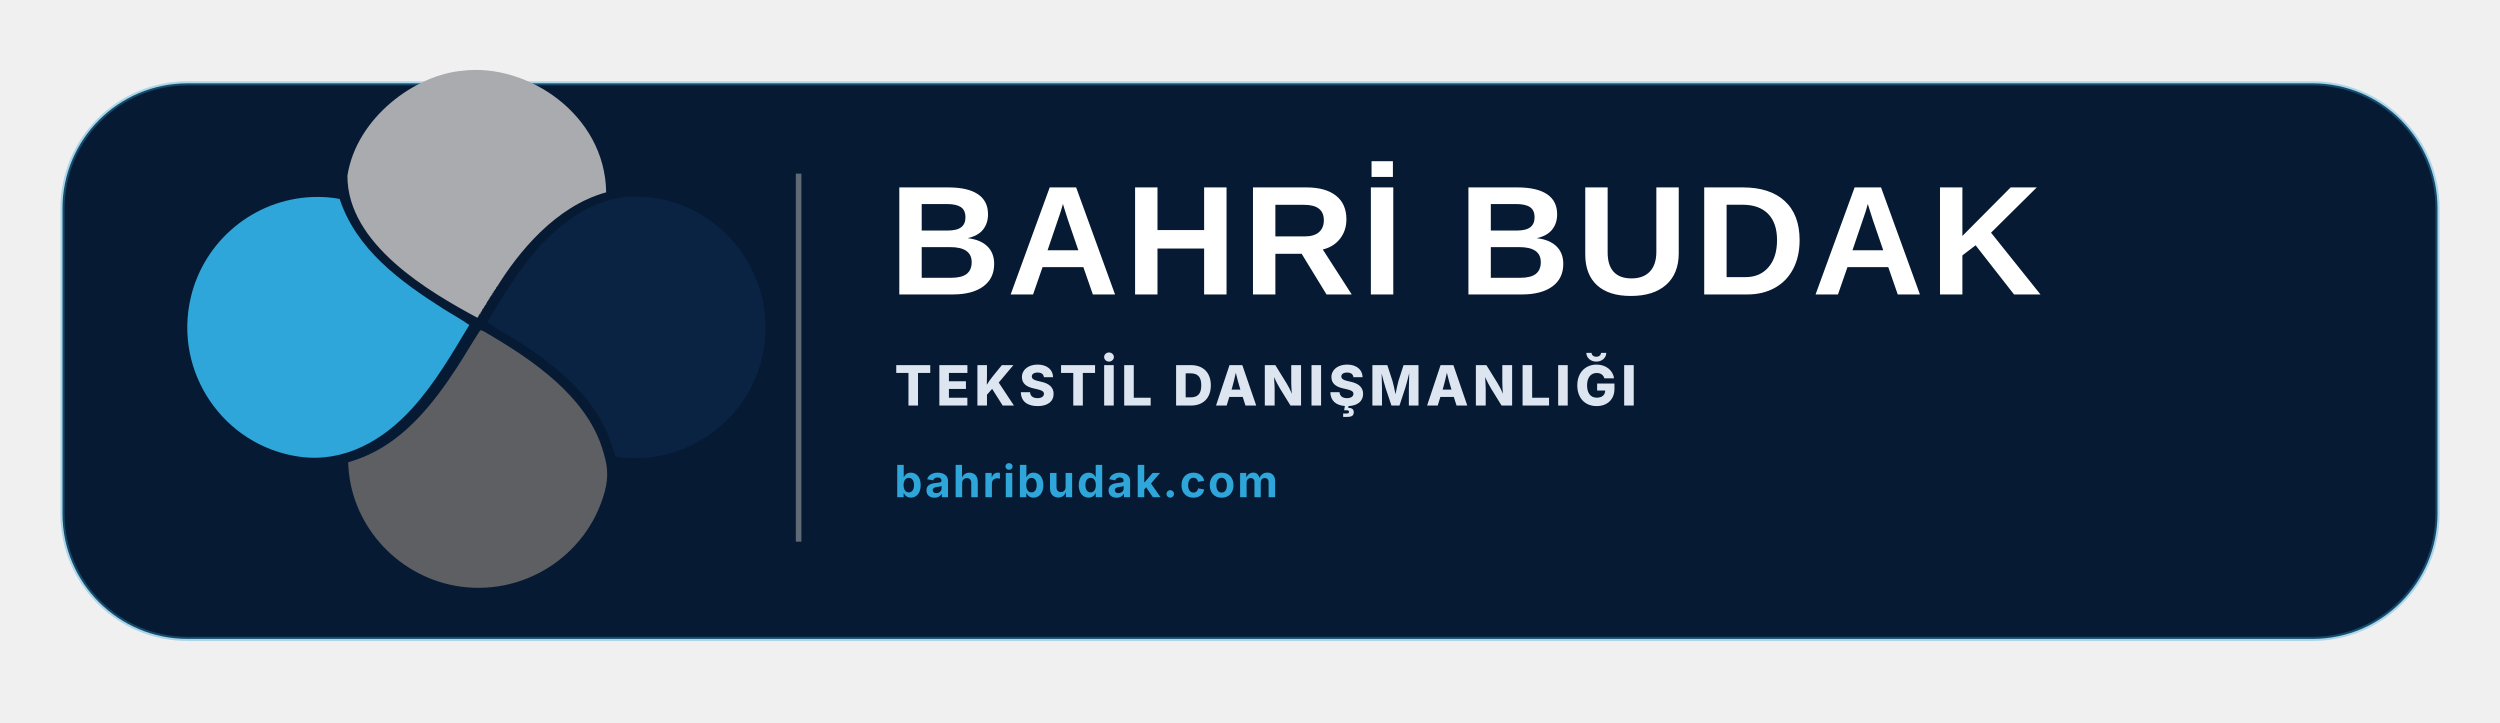
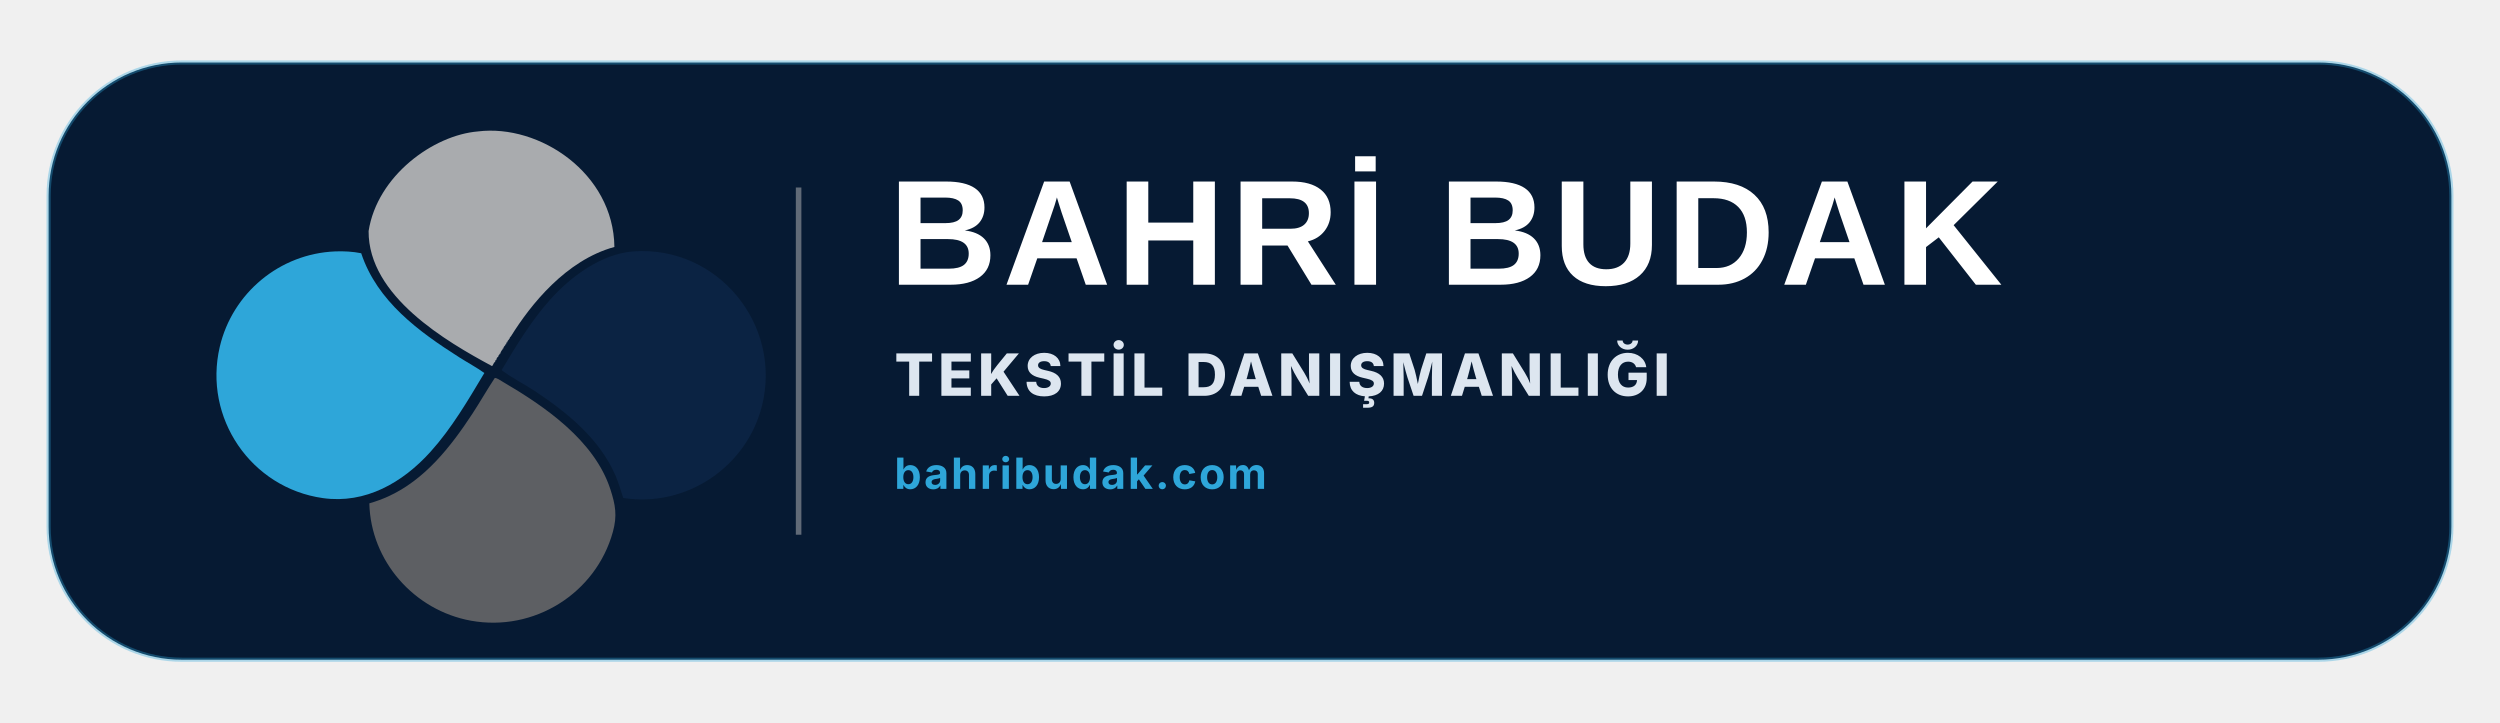
<svg xmlns="http://www.w3.org/2000/svg" viewBox="0 0 1800 520">
  <defs>
    <style>
.st0{fill:#2EA6D9}.st1{fill:#A9ABAE}.st4{fill:#5D5F63}.st5{fill:#0B2343}
.name{fill:#0B2343;font-family:Montserrat,Arial,sans-serif;font-weight:800;letter-spacing:4px}
.tag{fill:#0B2343;font-family:Inter,Arial,sans-serif;font-weight:800;letter-spacing:3px}
.web{fill:#2EA6D9;font-family:Inter,Arial,sans-serif;font-weight:700;letter-spacing:1.5px}
.name{fill:#FFFFFF}.tag{fill:#DDE6F0}.web{fill:#2EA6D9}</style>
  </defs>
-   <rect x="45" y="60" width="1710" height="400" rx="90" fill="#061A33" stroke="#2EA6D9" stroke-opacity="0.35" stroke-width="3" />
-   <g transform="translate(55 25) scale(0.30)">
+   <rect x="35" y="45" width="1730" height="430" rx="96" fill="#061A33" stroke="#2EA6D9" stroke-opacity="0.35" stroke-width="3" />
+   <g transform="translate(80 70) scale(0.285)">
    <path class="st1" d="M927.07,86.38c154.88-18.92,342.19,105.24,344.39,291.92-122.34,33.41-211.58,145.67-261.43,225.82-.94,1.54-3.61,2.38-3,6-2.13-.24-2.24-.13-2,2-.93,1.63-4.47,3.33-4,7-2.81-.65-2.82,2.89-3,5-2.12-.24-2.24-.12-2,2-1.07,1.69-4.78,4.17-5,8,.04,2.24-2.97-.38-2,3-1.89,1.55-5.33,6.95-6,10.99-2.13-.24-2.24-.12-2,2-1.07,1.54-3.49,2.44-3,6-3.05-.09-4.71,5.28-5,7.99-2.94-.63-2.69,2.91-3,5-3.61-.27-4.87,9.25-7.99,10-114.28-61.54-312.43-176.2-311.54-341,21.91-139.83,163.61-242.49,276.55-251.69Z" />
    <path class="st0" d="M566.05,389.52c21.78-.89,44.45.38,65.76,4.61,40.13,121.27,145.27,197.81,248.37,263.37,20.78,13.22,42.78,24.87,62.76,39.2-41.27,68.9-82.25,139.4-136.29,199.28-69.81,77.35-163.94,132.02-271.71,116.76-181.61-25.72-302.45-202.78-260.46-382.06,31.89-136.16,151.5-235.45,291.57-241.15Z" />
    <path class="st5" d="M1319.66,389.52c212.14-15.18,376.48,184.82,324.54,390.51-39.07,154.74-191.71,257.16-350.35,232.39-6.45-18.86-11.52-38.04-19.5-56.46-40.32-93.03-121.62-159.04-204.05-213.73-24.99-16.58-55.23-31.85-78.79-49.14-1.59-1.16-4.42-2.23-4.46-4.49,36.28-60.86,74.17-123.4,121.4-176.45,52.22-58.65,129.96-116.81,211.2-122.63Z" />
    <path class="st4" d="M652.35,1026.03c16.1-4.7,31.93-10.35,47.19-17.27,92.97-42.16,158.33-125.55,212.95-208.83,19.48-29.71,37.12-60.82,56.58-90.38,3.77-1.73,15.22,6.33,19.27,8.7,107.11,62.59,232.52,148.6,272.84,271.88,13.01,39.77,17.72,67.02,6.43,107.95-42.92,155.59-199.4,253.32-358.71,224.35-143.01-26-253.01-150.17-256.54-296.39Z" />
  </g>
-   <line x1="575" y1="125" x2="575" y2="390" stroke="#A9ABAE" stroke-opacity="0.55" stroke-width="4" />
-   <text class="name" x="640" y="212" font-size="112">BAHRİ BUDAK</text>
-   <text class="tag" x="644" y="292" font-size="40" textLength="700" lengthAdjust="spacing">TEKSTİL DANIŞMANLIĞI</text>
-   <text class="web" x="644" y="358" font-size="32">bahribudak.com</text>
+   <line x1="575" y1="135" x2="575" y2="385" stroke="#A9ABAE" stroke-opacity="0.55" stroke-width="4" />
+   <text class="name" x="640" y="205" font-size="108">BAHRİ BUDAK</text>
+   <text class="tag" x="644" y="285" font-size="42" textLength="720" lengthAdjust="spacing">TEKSTİL DANIŞMANLIĞI</text>
+   <text class="web" x="644" y="352" font-size="31">bahribudak.com</text>
</svg>
